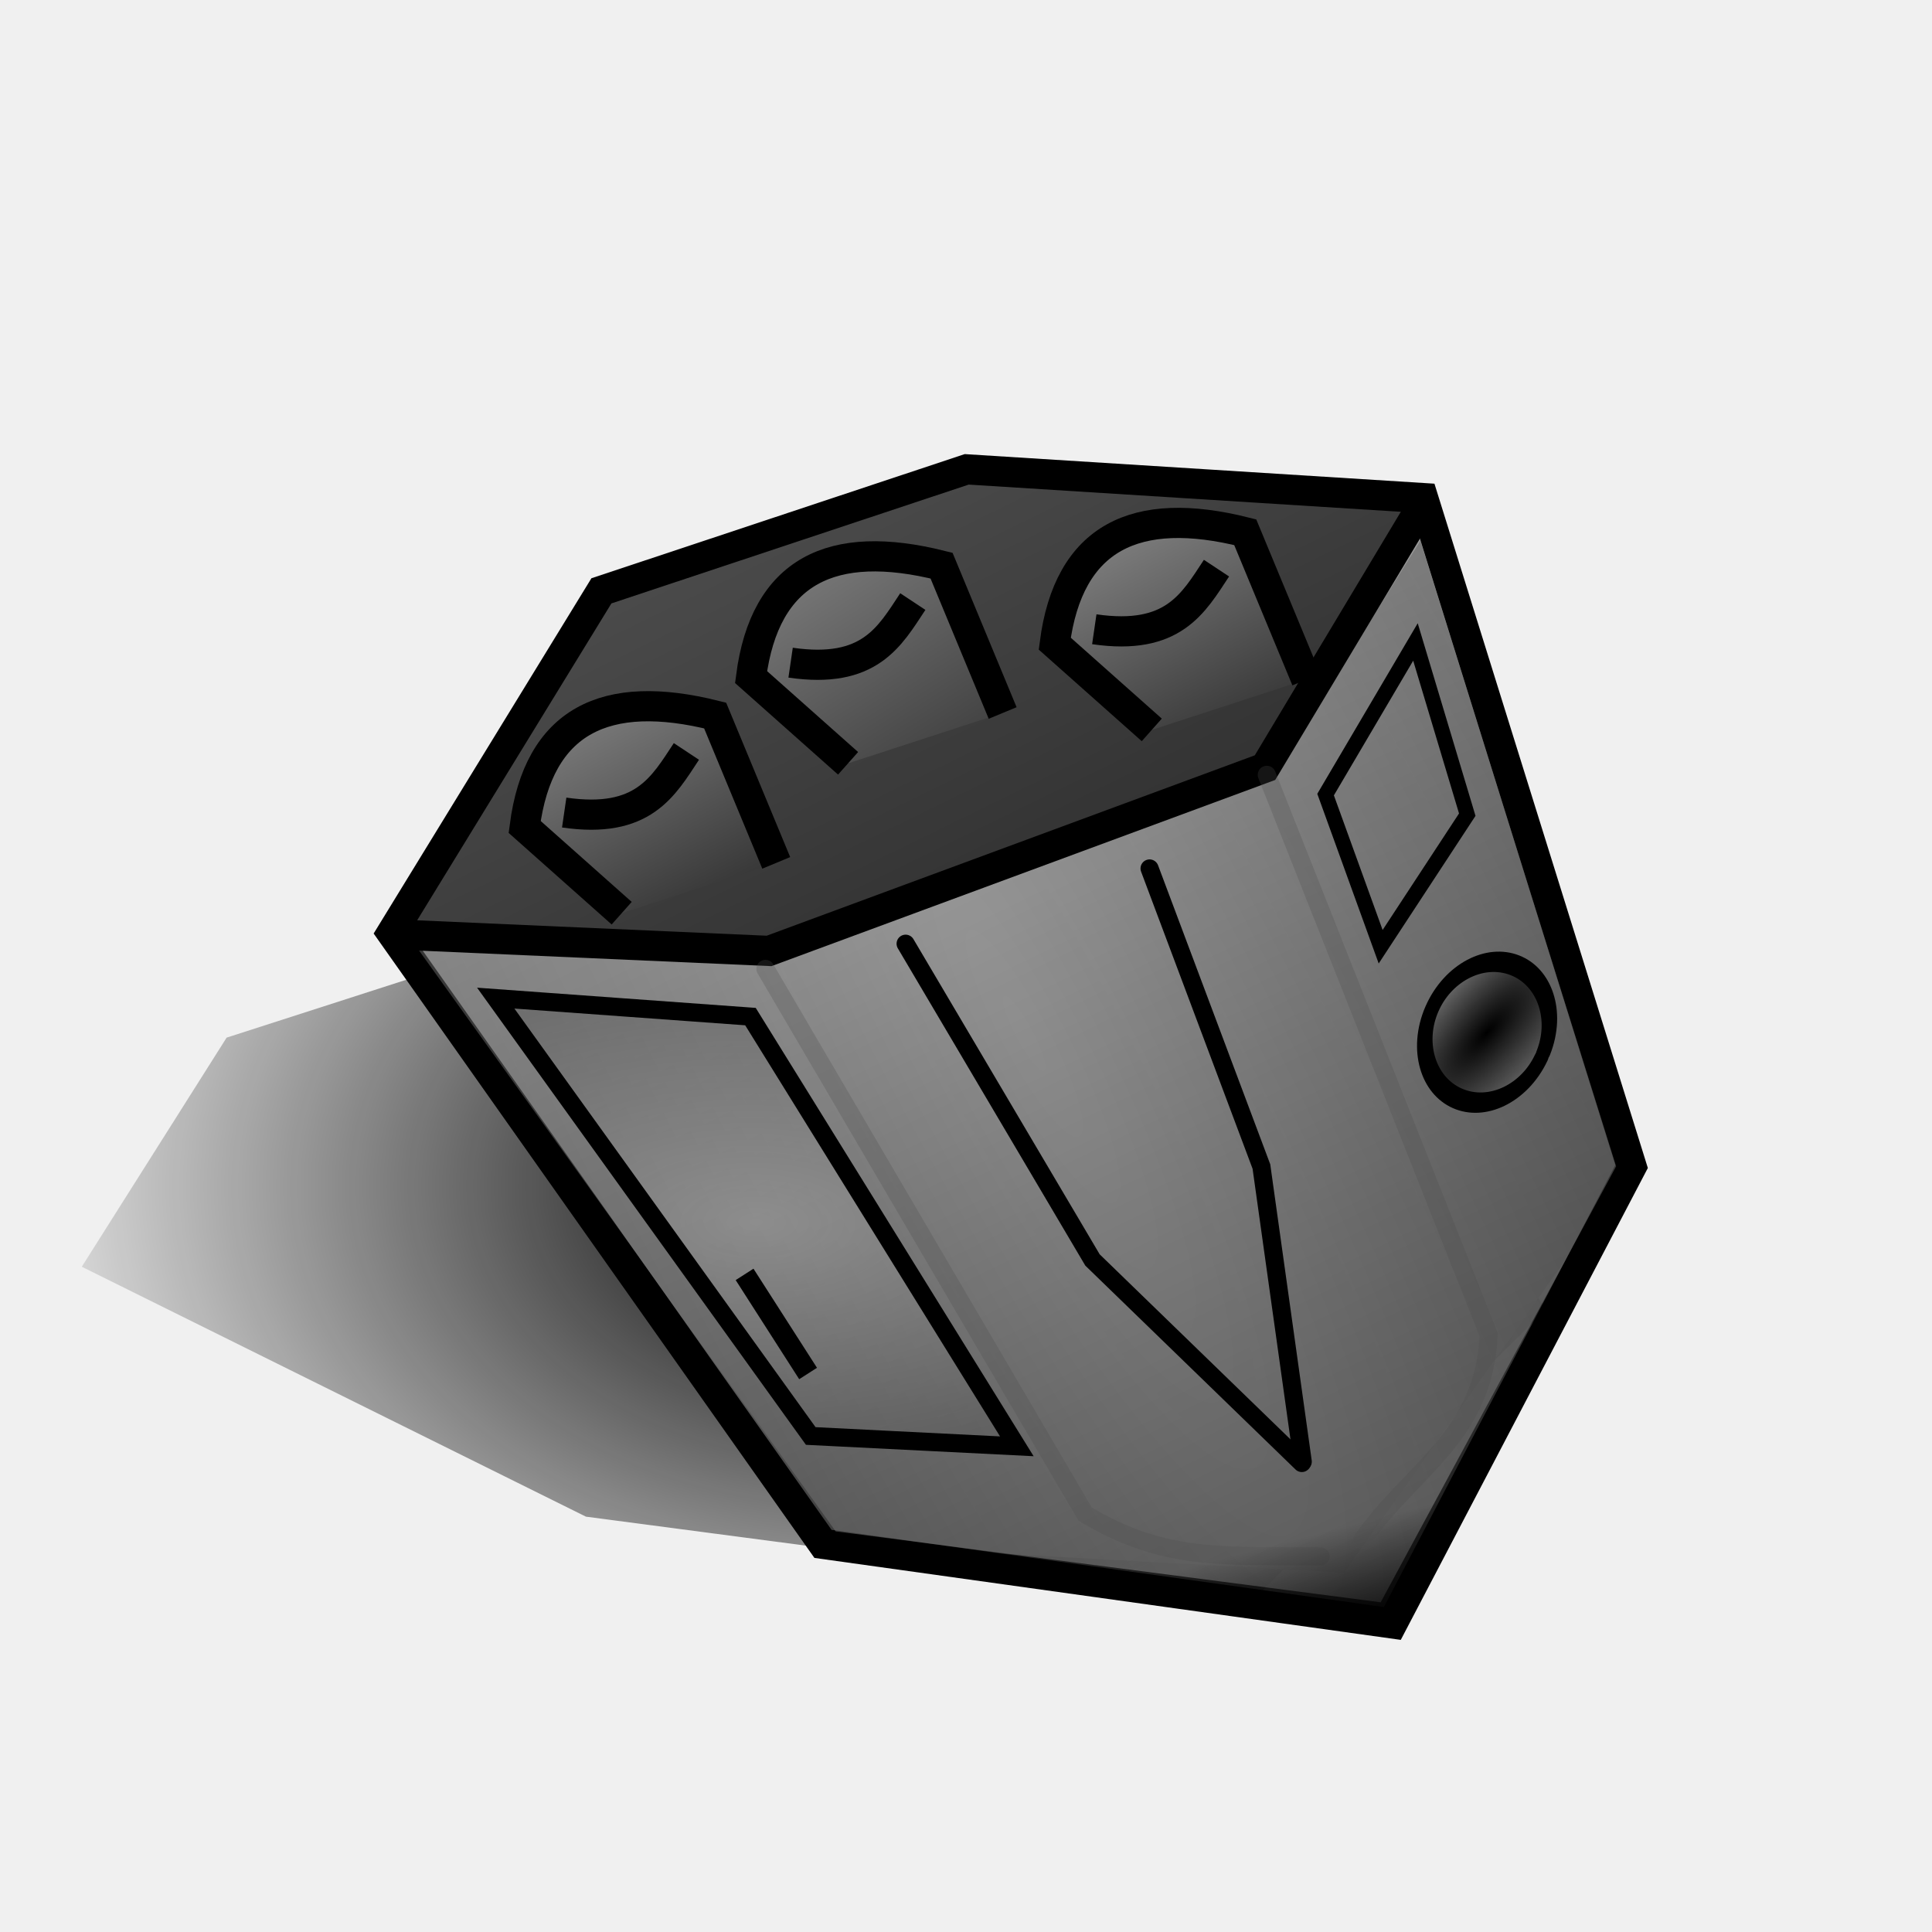
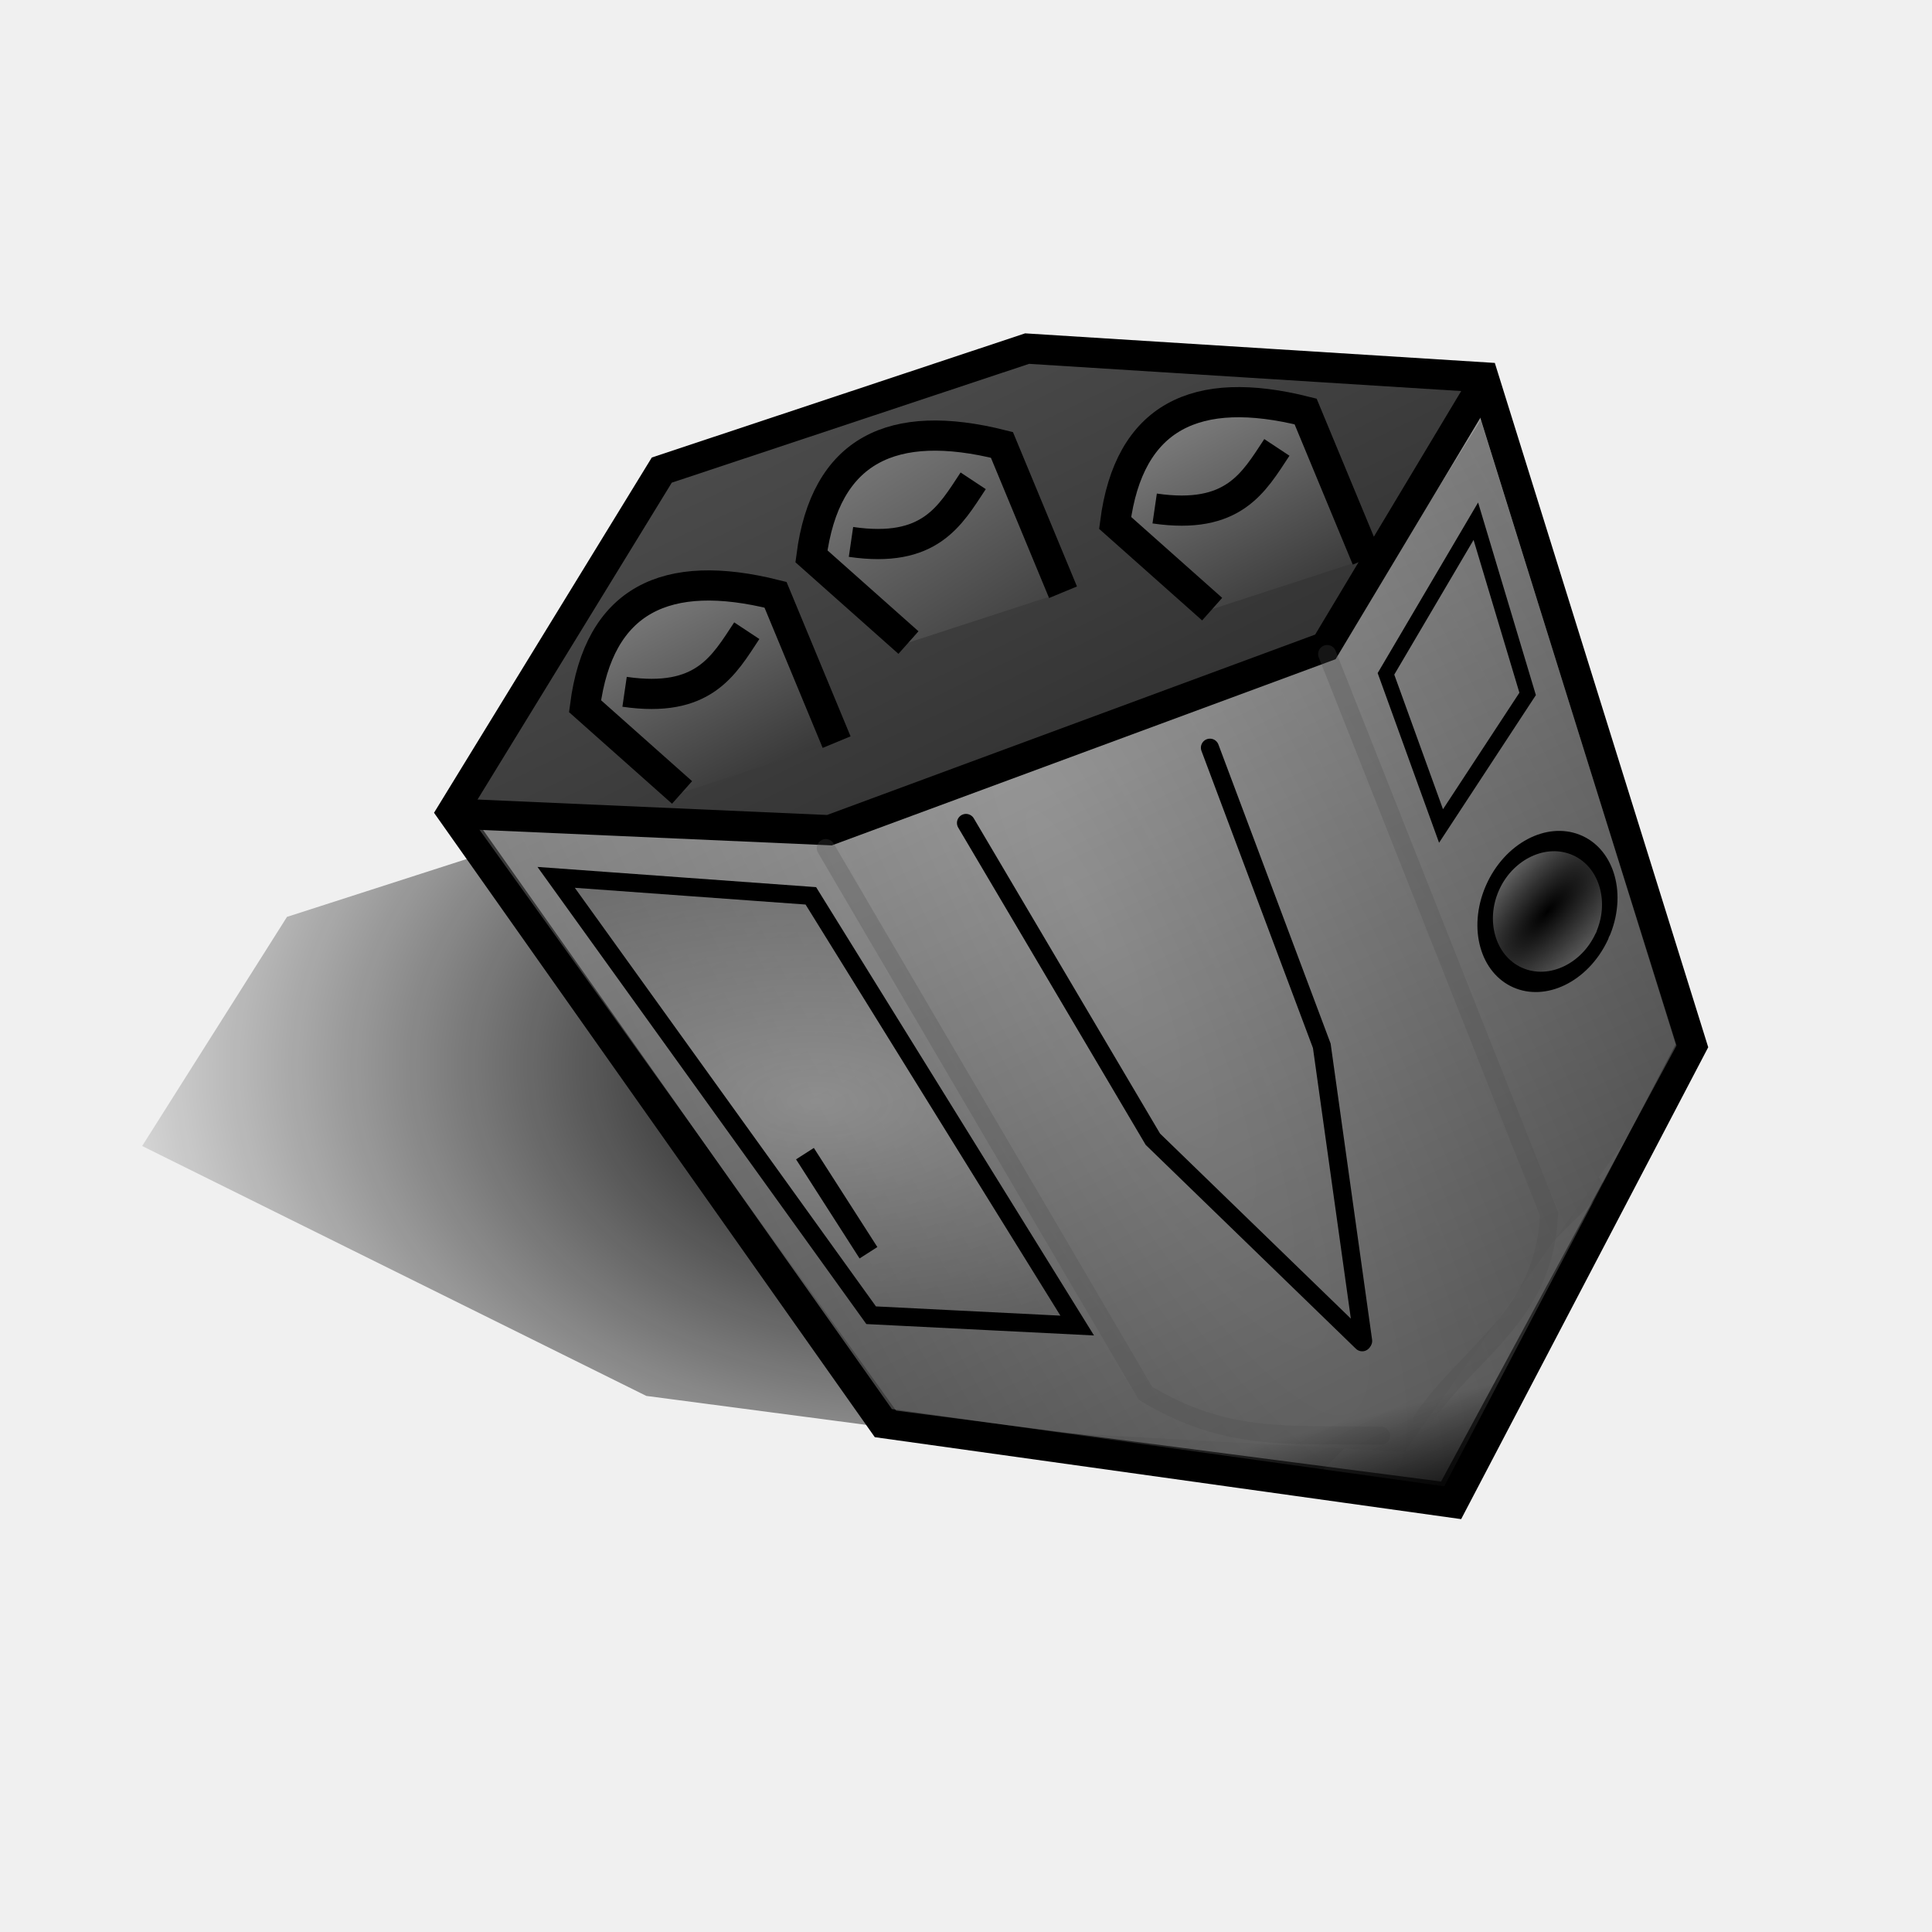
<svg xmlns="http://www.w3.org/2000/svg" xmlns:xlink="http://www.w3.org/1999/xlink" width="64" height="64" id="svg2" version="1.1">
  <defs id="defs4">
    <linearGradient id="linearGradient3820">
      <stop style="stop-color:#a1a1a1;stop-opacity:0.547;" offset="0" id="stop3822" />
      <stop style="stop-color:#5c5c5c;stop-opacity:0.521;" offset="1" id="stop3824" />
    </linearGradient>
    <linearGradient id="linearGradient3924">
      <stop style="stop-color:#000000;stop-opacity:1;" offset="0" id="stop3926" />
      <stop style="stop-color:#8b8b8b;stop-opacity:1;" offset="1" id="stop3928" />
    </linearGradient>
    <radialGradient xlink:href="#linearGradient3924" id="radialGradient3930" cx="28.214" cy="39.298" fx="28.214" fy="39.298" r="25.862" gradientTransform="matrix(1.128971,0,0,0.8164989,-3.638836,7.211156)" gradientUnits="userSpaceOnUse" />
    <radialGradient xlink:href="#linearGradient3924-9" id="radialGradient3930-4" cx="28.214" cy="39.298" fx="28.214" fy="39.298" r="25.862" gradientTransform="matrix(1.128971,0,0,0.8164989,-3.638836,7.211156)" gradientUnits="userSpaceOnUse" />
    <linearGradient id="linearGradient3924-9">
      <stop style="stop-color:#000000;stop-opacity:1;" offset="0" id="stop3926-1" />
      <stop style="stop-color:#000000;stop-opacity:0;" offset="1" id="stop3928-2" />
    </linearGradient>
-     <radialGradient r="25.862" fy="39.298" fx="28.214" cy="39.298" cx="28.214" gradientTransform="matrix(1.128971,0,0,0.8164989,-3.638836,995.5733)" gradientUnits="userSpaceOnUse" id="radialGradient3988" xlink:href="#linearGradient3924-9" />
-     <linearGradient xlink:href="#linearGradient3924-9" id="linearGradient3786" x1="46.881" y1="1045.815" x2="26.214" y2="1003.553" gradientUnits="userSpaceOnUse" />
-     <linearGradient xlink:href="#linearGradient3924" id="linearGradient3794" x1="35.865" y1="1021.878" x2="25.151" y2="1004.894" gradientUnits="userSpaceOnUse" />
-     <linearGradient xlink:href="#linearGradient3924" id="linearGradient3802" x1="43.115" y1="1019.093" x2="36.286" y2="1005.877" gradientUnits="userSpaceOnUse" gradientTransform="translate(0.4166667,-1.22619)" />
-     <linearGradient xlink:href="#linearGradient3924" id="linearGradient3810" x1="26.553" y1="1024.817" x2="19.724" y2="1011.517" gradientUnits="userSpaceOnUse" gradientTransform="translate(-0.8333333,-1.130952)" />
-     <radialGradient xlink:href="#linearGradient3820" id="radialGradient3826" cx="33.543" cy="33.146" fx="33.543" fy="33.146" r="20.714" gradientTransform="matrix(2.343984,4.390548,-0.8717101,0.4653802,-15.80276,-128.4607)" gradientUnits="userSpaceOnUse" />
-     <radialGradient xlink:href="#linearGradient3820" id="radialGradient3854" cx="25.053" cy="40.488" fx="25.053" fy="40.488" r="8.931" gradientTransform="matrix(1.786483,0.02666046,-0.01290439,0.8647067,-19.18135,4.809768)" gradientUnits="userSpaceOnUse" />
+     <radialGradient r="25.862" fy="39.298" fx="28.214" cy="39.298" cx="28.214" gradientTransform="matrix(1.128971,0,0,0.8164989,-1.638836,991.5733)" gradientUnits="userSpaceOnUse" id="radialGradient3988" xlink:href="#linearGradient3924-9" />
+     <linearGradient xlink:href="#linearGradient3924-9" id="linearGradient3786" x1="46.881" y1="1045.815" x2="26.214" y2="1003.553" gradientUnits="userSpaceOnUse" gradientTransform="translate(2,-4)" />
+     <linearGradient xlink:href="#linearGradient3924" id="linearGradient3794" x1="35.865" y1="1021.878" x2="25.151" y2="1004.894" gradientUnits="userSpaceOnUse" gradientTransform="translate(2,-4)" />
+     <linearGradient xlink:href="#linearGradient3924" id="linearGradient3802" x1="43.115" y1="1019.093" x2="36.286" y2="1005.877" gradientUnits="userSpaceOnUse" gradientTransform="translate(2.416667,-5.226191)" />
+     <linearGradient xlink:href="#linearGradient3924" id="linearGradient3810" x1="26.553" y1="1024.817" x2="19.724" y2="1011.517" gradientUnits="userSpaceOnUse" gradientTransform="translate(1.166667,-5.130952)" />
+     <radialGradient xlink:href="#linearGradient3820" id="radialGradient3826" cx="33.543" cy="33.146" fx="33.543" fy="33.146" r="20.714" gradientTransform="matrix(2.343984,4.390548,-0.8717101,0.4653802,-13.80276,855.9015)" gradientUnits="userSpaceOnUse" />
+     <radialGradient xlink:href="#linearGradient3820" id="radialGradient3854" cx="25.053" cy="40.488" fx="25.053" fy="40.488" r="8.931" gradientTransform="matrix(1.786483,0.02666046,-0.01290439,0.8647067,-17.18135,989.172)" gradientUnits="userSpaceOnUse" />
    <radialGradient xlink:href="#linearGradient3924-9" id="radialGradient3862" cx="51.071" cy="34.952" fx="51.071" fy="34.952" r="2.253" gradientTransform="matrix(0.8295955,0.1656711,-0.6917958,1.439168,32.88272,-23.81103)" gradientUnits="userSpaceOnUse" />
-     <linearGradient xlink:href="#linearGradient3924-9" id="linearGradient3872" x1="46.169" y1="54.398" x2="45.131" y2="50.41" gradientUnits="userSpaceOnUse" />
+     <linearGradient xlink:href="#linearGradient3924-9" id="linearGradient3872" x1="46.169" y1="54.398" x2="45.131" y2="50.41" gradientUnits="userSpaceOnUse" gradientTransform="translate(2,984.3622)" />
    <radialGradient xlink:href="#linearGradient3924-9-4" id="radialGradient3862-2" cx="51.071" cy="34.952" fx="51.071" fy="34.952" r="2.253" gradientTransform="matrix(0.8295955,0.1656711,-0.6917958,1.439168,32.88272,-23.81103)" gradientUnits="userSpaceOnUse" />
    <linearGradient id="linearGradient3924-9-4">
      <stop style="stop-color:#000000;stop-opacity:1;" offset="0" id="stop3926-1-7" />
      <stop style="stop-color:#000000;stop-opacity:0;" offset="1" id="stop3928-2-3" />
    </linearGradient>
    <radialGradient r="2.253" fy="34.952" fx="51.071" cy="34.952" cx="51.071" gradientTransform="matrix(0.8295955,0.1656711,-0.6917958,1.439168,32.88272,-23.81103)" gradientUnits="userSpaceOnUse" id="radialGradient3062" xlink:href="#linearGradient3924-9-4" />
  </defs>
  <g id="layer1" transform="translate(0,-988.3622)" style="display:none">
    <path style="color:#000000;fill:none;stroke:#000000;stroke-width:0.1;stroke-miterlimit:4;stroke-dasharray:none;marker:none;visibility:visible;display:inline;overflow:visible;enable-background:accumulate" d="m 0,1004.362 32,-16 32,16 0,32 -32,16 -32,-16 z" id="rect3750" />
  </g>
  <g transform="translate(0,-988.3622)" id="g3757" style="display:inline">
-     <path style="fill:url(#radialGradient3988);fill-opacity:1;stroke:none;display:inline" d="m 51.22,1031.727 -10.124,-14.046 -24.205,2.032 -9.384,3.022 -4.798,7.59 16.702,8.279 21.956,2.892 z" id="path3028" />
-     <path style="fill:#cccccc;stroke:none;display:inline" d="m 54.048,1027.005 -6.905,-22.143 -14.646,-1.232 -12.735,3.97 -6.786,11.667 14.286,20.238 17.262,0.952 z" id="path3028-6" />
-     <path style="fill:#4d4d4d;stroke:none;display:inline" d="m 47.262,1005.1 -15.242,-1.445 -12.139,3.945 -6.786,11.905 1.786,0.119 10.714,0.476 16.429,-6.072 4.286,-6.667 z" id="path3028-0" />
-     <path style="fill:url(#linearGradient3786);fill-opacity:1;stroke:#000000;stroke-width:1px;stroke-linecap:butt;stroke-linejoin:miter;stroke-opacity:1;display:inline" d="m 54.048,1027.005 -6.905,-22.143 -15.119,-0.952 -12.101,4.024 -6.947,11.333 14.286,20.238 18.861,2.636 z" id="path3028-7" />
-     <path style="fill:url(#radialGradient3826);fill-opacity:1;stroke:#000000;stroke-width:0;stroke-linecap:butt;stroke-linejoin:miter;stroke-miterlimit:4;stroke-opacity:1;stroke-dasharray:none" d="m 14,31.48 11.364,0.518 16.752,-6.163 4.936,-7.924 6.484,20.725 L 45.737,53.078 27.683,50.729 13.79,31.361" id="path3818" transform="translate(0,988.3622)" />
-     <path style="fill:url(#linearGradient3794);stroke:#000000;stroke-width:1px;stroke-linecap:butt;stroke-linejoin:miter;stroke-opacity:1;display:inline;fill-opacity:1" d="m 33.214,1011.981 -2.024,-4.881 c -3.632,-0.911 -5.851,0.158 -6.31,3.691 l 3.214,2.857" id="path3036-9" />
-     <path style="fill:none;stroke:#000000;stroke-width:0.6;stroke-linecap:round;stroke-linejoin:miter;stroke-miterlimit:4;stroke-opacity:1;stroke-dasharray:none;display:inline" d="m 30,1019.624 6.19,10.476 6.935,6.726" id="path3032" />
-     <path style="fill:none;stroke:#000000;stroke-width:0.6;stroke-linecap:round;stroke-linejoin:miter;stroke-miterlimit:4;stroke-opacity:1;stroke-dasharray:none;display:inline" d="m 38.081,1017.131 3.705,9.874 1.369,9.777" id="path3034" />
-     <path style="fill:none;stroke:#000000;stroke-width:1px;stroke-linecap:butt;stroke-linejoin:miter;stroke-opacity:1;display:inline" d="m 26.19,1010.314 c 2.616,0.381 3.281,-0.864 4.048,-2.024" id="path3038-8" />
-     <path style="fill:url(#linearGradient3810);fill-opacity:1;stroke:#000000;stroke-width:1px;stroke-linecap:butt;stroke-linejoin:miter;stroke-opacity:1;display:inline" d="m 25.714,1016.946 -2.024,-4.881 c -3.632,-0.911 -5.851,0.158 -6.31,3.691 l 3.214,2.857" id="path3036" />
-     <path style="fill:none;stroke:#000000;stroke-width:1px;stroke-linecap:butt;stroke-linejoin:miter;stroke-opacity:1;display:inline" d="m 18.69,1015.279 c 2.616,0.381 3.281,-0.864 4.048,-2.024" id="path3038" />
-     <path style="fill:url(#linearGradient3802);fill-opacity:1;stroke:#000000;stroke-width:1px;stroke-linecap:butt;stroke-linejoin:miter;stroke-opacity:1;display:inline" d="M 43.274,1010.874 41.25,1005.993 c -3.632,-0.911 -5.851,0.158 -6.31,3.691 l 3.214,2.857" id="path3036-9-0" />
-     <path style="fill:none;stroke:#000000;stroke-width:1px;stroke-linecap:butt;stroke-linejoin:miter;stroke-opacity:1;display:inline" d="m 36.25,1009.207 c 2.616,0.381 3.281,-0.864 4.048,-2.024" id="path3038-8-7" />
-     <path style="fill:none;stroke:#000000;stroke-width:1px;stroke-linecap:butt;stroke-linejoin:miter;stroke-opacity:1;display:inline" d="m 13.333,1019.327 12.143,0.536 16.429,-6.072 5.193,-8.66" id="path3030" />
-     <path style="fill:url(#radialGradient3854);stroke:#000000;stroke-width:0.6;stroke-linecap:butt;stroke-linejoin:miter;stroke-opacity:1;stroke-miterlimit:4;stroke-dasharray:none;fill-opacity:1" d="M 24.86,33.676 33.684,47.911 26.857,47.569 16.422,33.064 z" id="path3812" transform="translate(0,988.3622)" />
-     <path style="fill:none;stroke:#000000;stroke-width:0.7;stroke-linecap:butt;stroke-linejoin:miter;stroke-miterlimit:4;stroke-opacity:1;stroke-dasharray:none" d="m 24.665,1030.578 2.104,3.283" id="path3816" />
-     <path style="fill:none;stroke:#4d4d4d;stroke-width:0.6;stroke-linecap:round;stroke-linejoin:miter;stroke-miterlimit:4;stroke-opacity:0.276;stroke-dasharray:none" d="m 25.357,32.095 10.59,18.063 c 2.698,1.606 4.637,1.355 7.802,1.402" id="path3840" transform="translate(0,988.3622)" />
-     <path style="fill:url(#linearGradient3872);fill-opacity:1;stroke:#000000;stroke-width:0;stroke-linecap:butt;stroke-linejoin:miter;stroke-miterlimit:4;stroke-opacity:1;stroke-dasharray:none" d="m 27.5,50.905 13.095,-0.298 3.274,-0.06 2.738,-2.857 7.55,-9.305 -8.369,15.18 -18.229,-2.542" id="path3864" transform="translate(0,988.3622)" />
-     <path style="fill:url(#radialGradient3062);fill-opacity:1;stroke:#000000;stroke-width:0.459;stroke-linecap:round;stroke-linejoin:round;stroke-miterlimit:4;stroke-opacity:1;stroke-dasharray:none;display:inline" id="path3838" d="m 53.053,34.952 a 1.982,1.548 0 1 1 -0.005,-0.113" transform="matrix(0.9059215,0.4234457,-0.6569628,1.405509,25.95553,951.809)" />
-     <path style="fill:none;stroke:#000000;stroke-width:0.5;stroke-linecap:butt;stroke-linejoin:miter;stroke-miterlimit:4;stroke-opacity:1;stroke-dasharray:none;display:inline" d="m 46.889,1009.628 -2.977,5.056 1.824,5.04 2.869,-4.375 z" id="path3842" />
-     <path style="fill:none;stroke:#4d4d4d;stroke-width:0.6;stroke-linecap:round;stroke-linejoin:miter;stroke-miterlimit:4;stroke-opacity:0.276;stroke-dasharray:none;display:inline" d="m 41.964,1014.029 7.351,18.549 c -0.147,3.368 -2.573,4.474 -4.196,6.809" id="path3844" />
+     <path style="fill:url(#radialGradient3988);fill-opacity:1;stroke:none;display:inline" d="m 53.22,1027.727 -10.124,-14.046 -24.205,2.032 -9.384,3.022 -4.798,7.59 16.702,8.279 21.956,2.892 z" id="path3028" />
+     <path style="fill:#cccccc;stroke:none;display:inline" d="m 56.048,1023.005 -6.905,-22.143 -14.646,-1.232 -12.735,3.97 -6.786,11.667 14.286,20.238 17.262,0.952 z" id="path3028-6" />
+     <path style="fill:#4d4d4d;stroke:none;display:inline" d="m 49.262,1001.1 -15.242,-1.445 -12.139,3.945 -6.786,11.905 1.786,0.119 10.714,0.476 16.429,-6.072 4.286,-6.667 z" id="path3028-0" />
+     <path style="fill:url(#linearGradient3786);fill-opacity:1;stroke:#000000;stroke-width:1px;stroke-linecap:butt;stroke-linejoin:miter;stroke-opacity:1;display:inline" d="m 56.048,1023.005 -6.905,-22.143 -15.119,-0.952 -12.101,4.024 -6.947,11.333 14.286,20.238 18.861,2.636 z" id="path3028-7" />
+     <path style="fill:url(#radialGradient3826);fill-opacity:1;stroke:#000000;stroke-width:0;stroke-linecap:butt;stroke-linejoin:miter;stroke-miterlimit:4;stroke-opacity:1;stroke-dasharray:none" d="m 16,1015.842 11.364,0.518 16.752,-6.163 4.936,-7.924 6.484,20.725 -7.798,14.442 -18.054,-2.349 -13.892,-19.369" id="path3818" />
+     <path style="fill:url(#linearGradient3794);fill-opacity:1;stroke:#000000;stroke-width:1px;stroke-linecap:butt;stroke-linejoin:miter;stroke-opacity:1;display:inline" d="m 35.214,1007.981 -2.024,-4.881 c -3.632,-0.911 -5.851,0.158 -6.31,3.691 l 3.214,2.857" id="path3036-9" />
+     <path style="fill:none;stroke:#000000;stroke-width:0.6;stroke-linecap:round;stroke-linejoin:miter;stroke-miterlimit:4;stroke-opacity:1;stroke-dasharray:none;display:inline" d="m 32,1015.624 6.19,10.476 6.935,6.726" id="path3032" />
+     <path style="fill:none;stroke:#000000;stroke-width:0.6;stroke-linecap:round;stroke-linejoin:miter;stroke-miterlimit:4;stroke-opacity:1;stroke-dasharray:none;display:inline" d="m 40.081,1013.131 3.705,9.874 1.369,9.777" id="path3034" />
+     <path style="fill:none;stroke:#000000;stroke-width:1px;stroke-linecap:butt;stroke-linejoin:miter;stroke-opacity:1;display:inline" d="m 28.19,1006.314 c 2.616,0.381 3.281,-0.864 4.048,-2.024" id="path3038-8" />
+     <path style="fill:url(#linearGradient3810);fill-opacity:1;stroke:#000000;stroke-width:1px;stroke-linecap:butt;stroke-linejoin:miter;stroke-opacity:1;display:inline" d="m 27.714,1012.946 -2.024,-4.881 c -3.632,-0.911 -5.851,0.158 -6.31,3.691 l 3.214,2.857" id="path3036" />
+     <path style="fill:none;stroke:#000000;stroke-width:1px;stroke-linecap:butt;stroke-linejoin:miter;stroke-opacity:1;display:inline" d="m 20.69,1011.279 c 2.616,0.381 3.281,-0.864 4.048,-2.024" id="path3038" />
+     <path style="fill:url(#linearGradient3802);fill-opacity:1;stroke:#000000;stroke-width:1px;stroke-linecap:butt;stroke-linejoin:miter;stroke-opacity:1;display:inline" d="M 45.274,1006.874 43.25,1001.993 c -3.632,-0.911 -5.851,0.158 -6.31,3.691 l 3.214,2.857" id="path3036-9-0" />
+     <path style="fill:none;stroke:#000000;stroke-width:1px;stroke-linecap:butt;stroke-linejoin:miter;stroke-opacity:1;display:inline" d="m 38.25,1005.207 c 2.616,0.381 3.281,-0.864 4.048,-2.024" id="path3038-8-7" />
+     <path style="fill:none;stroke:#000000;stroke-width:1px;stroke-linecap:butt;stroke-linejoin:miter;stroke-opacity:1;display:inline" d="m 15.333,1015.327 12.143,0.536 16.429,-6.072 5.193,-8.66" id="path3030" />
+     <path style="fill:url(#radialGradient3854);fill-opacity:1;stroke:#000000;stroke-width:0.6;stroke-linecap:butt;stroke-linejoin:miter;stroke-miterlimit:4;stroke-opacity:1;stroke-dasharray:none" d="m 26.86,1018.038 8.824,14.235 -6.826,-0.342 -10.435,-14.505 z" id="path3812" />
+     <path style="fill:none;stroke:#000000;stroke-width:0.7;stroke-linecap:butt;stroke-linejoin:miter;stroke-miterlimit:4;stroke-opacity:1;stroke-dasharray:none" d="m 26.665,1026.578 2.104,3.283" id="path3816" />
+     <path style="fill:none;stroke:#4d4d4d;stroke-width:0.6;stroke-linecap:round;stroke-linejoin:miter;stroke-miterlimit:4;stroke-opacity:0.276;stroke-dasharray:none" d="m 27.357,1016.457 10.59,18.063 c 2.698,1.606 4.637,1.355 7.802,1.402" id="path3840" />
+     <path style="fill:url(#linearGradient3872);fill-opacity:1;stroke:#000000;stroke-width:0;stroke-linecap:butt;stroke-linejoin:miter;stroke-miterlimit:4;stroke-opacity:1;stroke-dasharray:none" d="m 29.5,1035.267 13.095,-0.298 3.274,-0.06 2.738,-2.857 7.55,-9.305 -8.369,15.18 -18.229,-2.542" id="path3864" />
+     <path style="fill:url(#radialGradient3062);fill-opacity:1;stroke:#000000;stroke-width:0.459;stroke-linecap:round;stroke-linejoin:round;stroke-miterlimit:4;stroke-opacity:1;stroke-dasharray:none;display:inline" id="path3838" d="m 53.053,34.952 a 1.982,1.548 0 1 1 -0.005,-0.113" transform="matrix(0.9059215,0.4234457,-0.6569628,1.405509,27.95553,947.809)" />
+     <path style="fill:none;stroke:#000000;stroke-width:0.5;stroke-linecap:butt;stroke-linejoin:miter;stroke-miterlimit:4;stroke-opacity:1;stroke-dasharray:none;display:inline" d="m 48.889,1005.628 -2.977,5.056 1.824,5.04 2.869,-4.375 z" id="path3842" />
+     <path style="fill:none;stroke:#4d4d4d;stroke-width:0.6;stroke-linecap:round;stroke-linejoin:miter;stroke-miterlimit:4;stroke-opacity:0.276;stroke-dasharray:none;display:inline" d="m 43.964,1010.029 7.351,18.549 c -0.147,3.368 -2.573,4.474 -4.196,6.809" id="path3844" />
  </g>
  <g id="layer2" style="display:none">
    <path style="fill:#ffffff;stroke:none" d="m 31.253,31.227 c 4.235,3.755 6.095,2.661 5.89,-1.513 l 3.571,9.167 1.19,7.262 -4.868,-5.077 z" id="path4031" />
  </g>
</svg>
